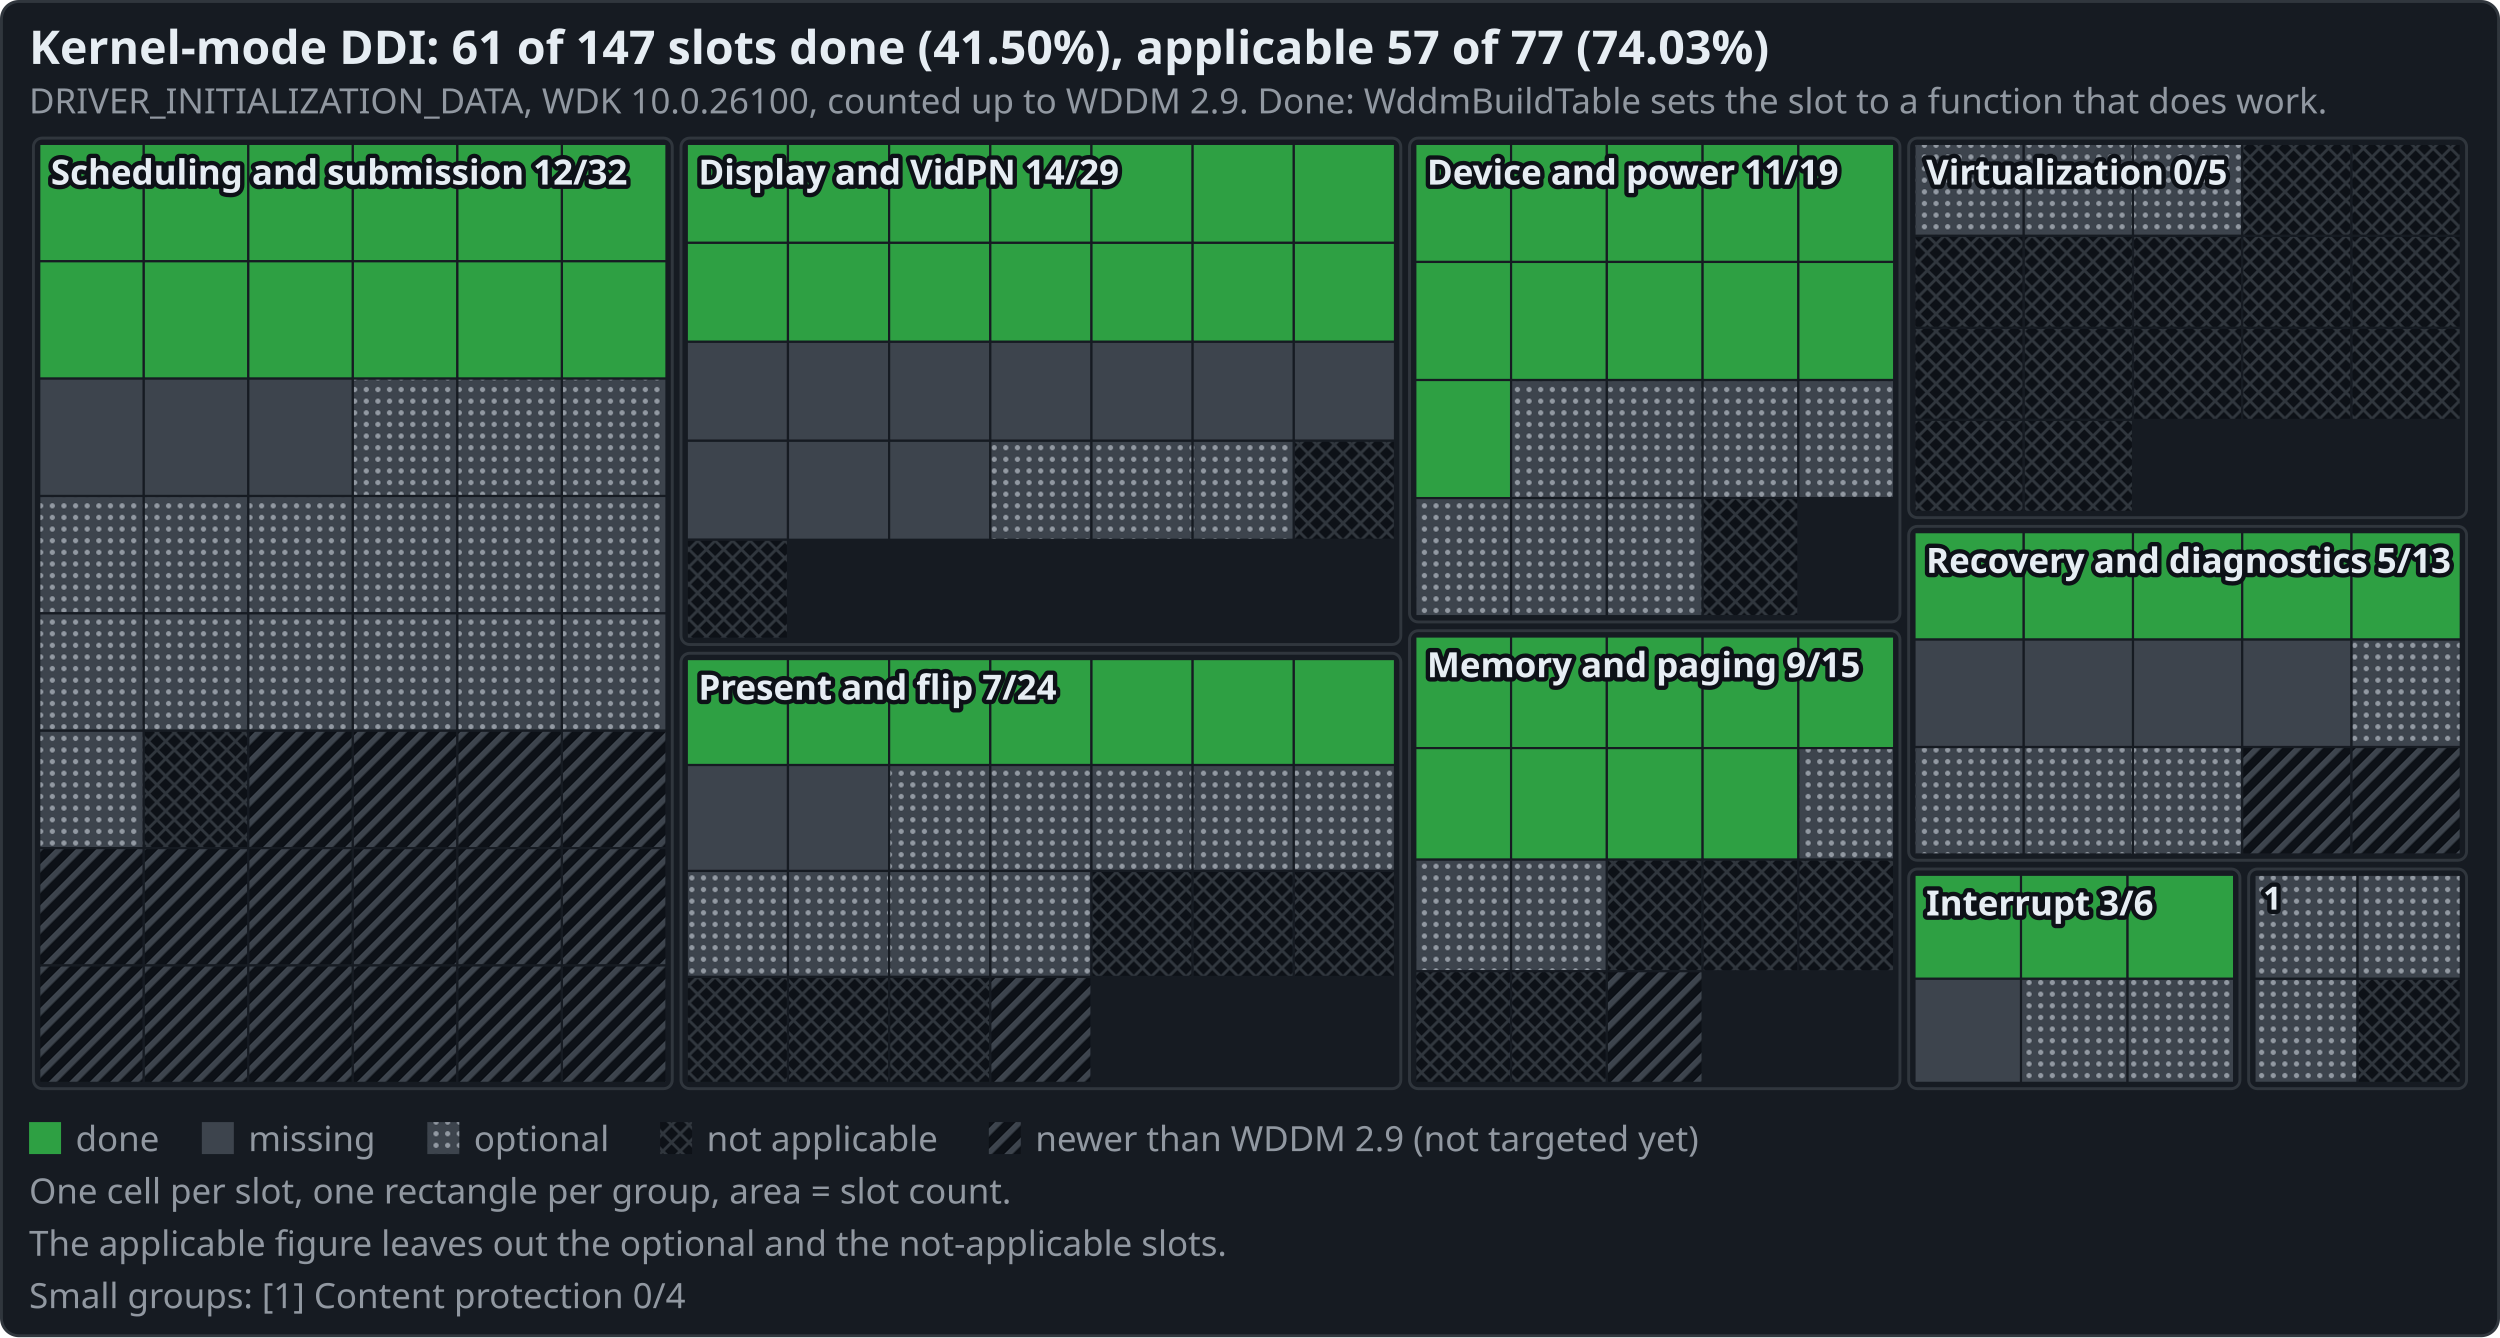
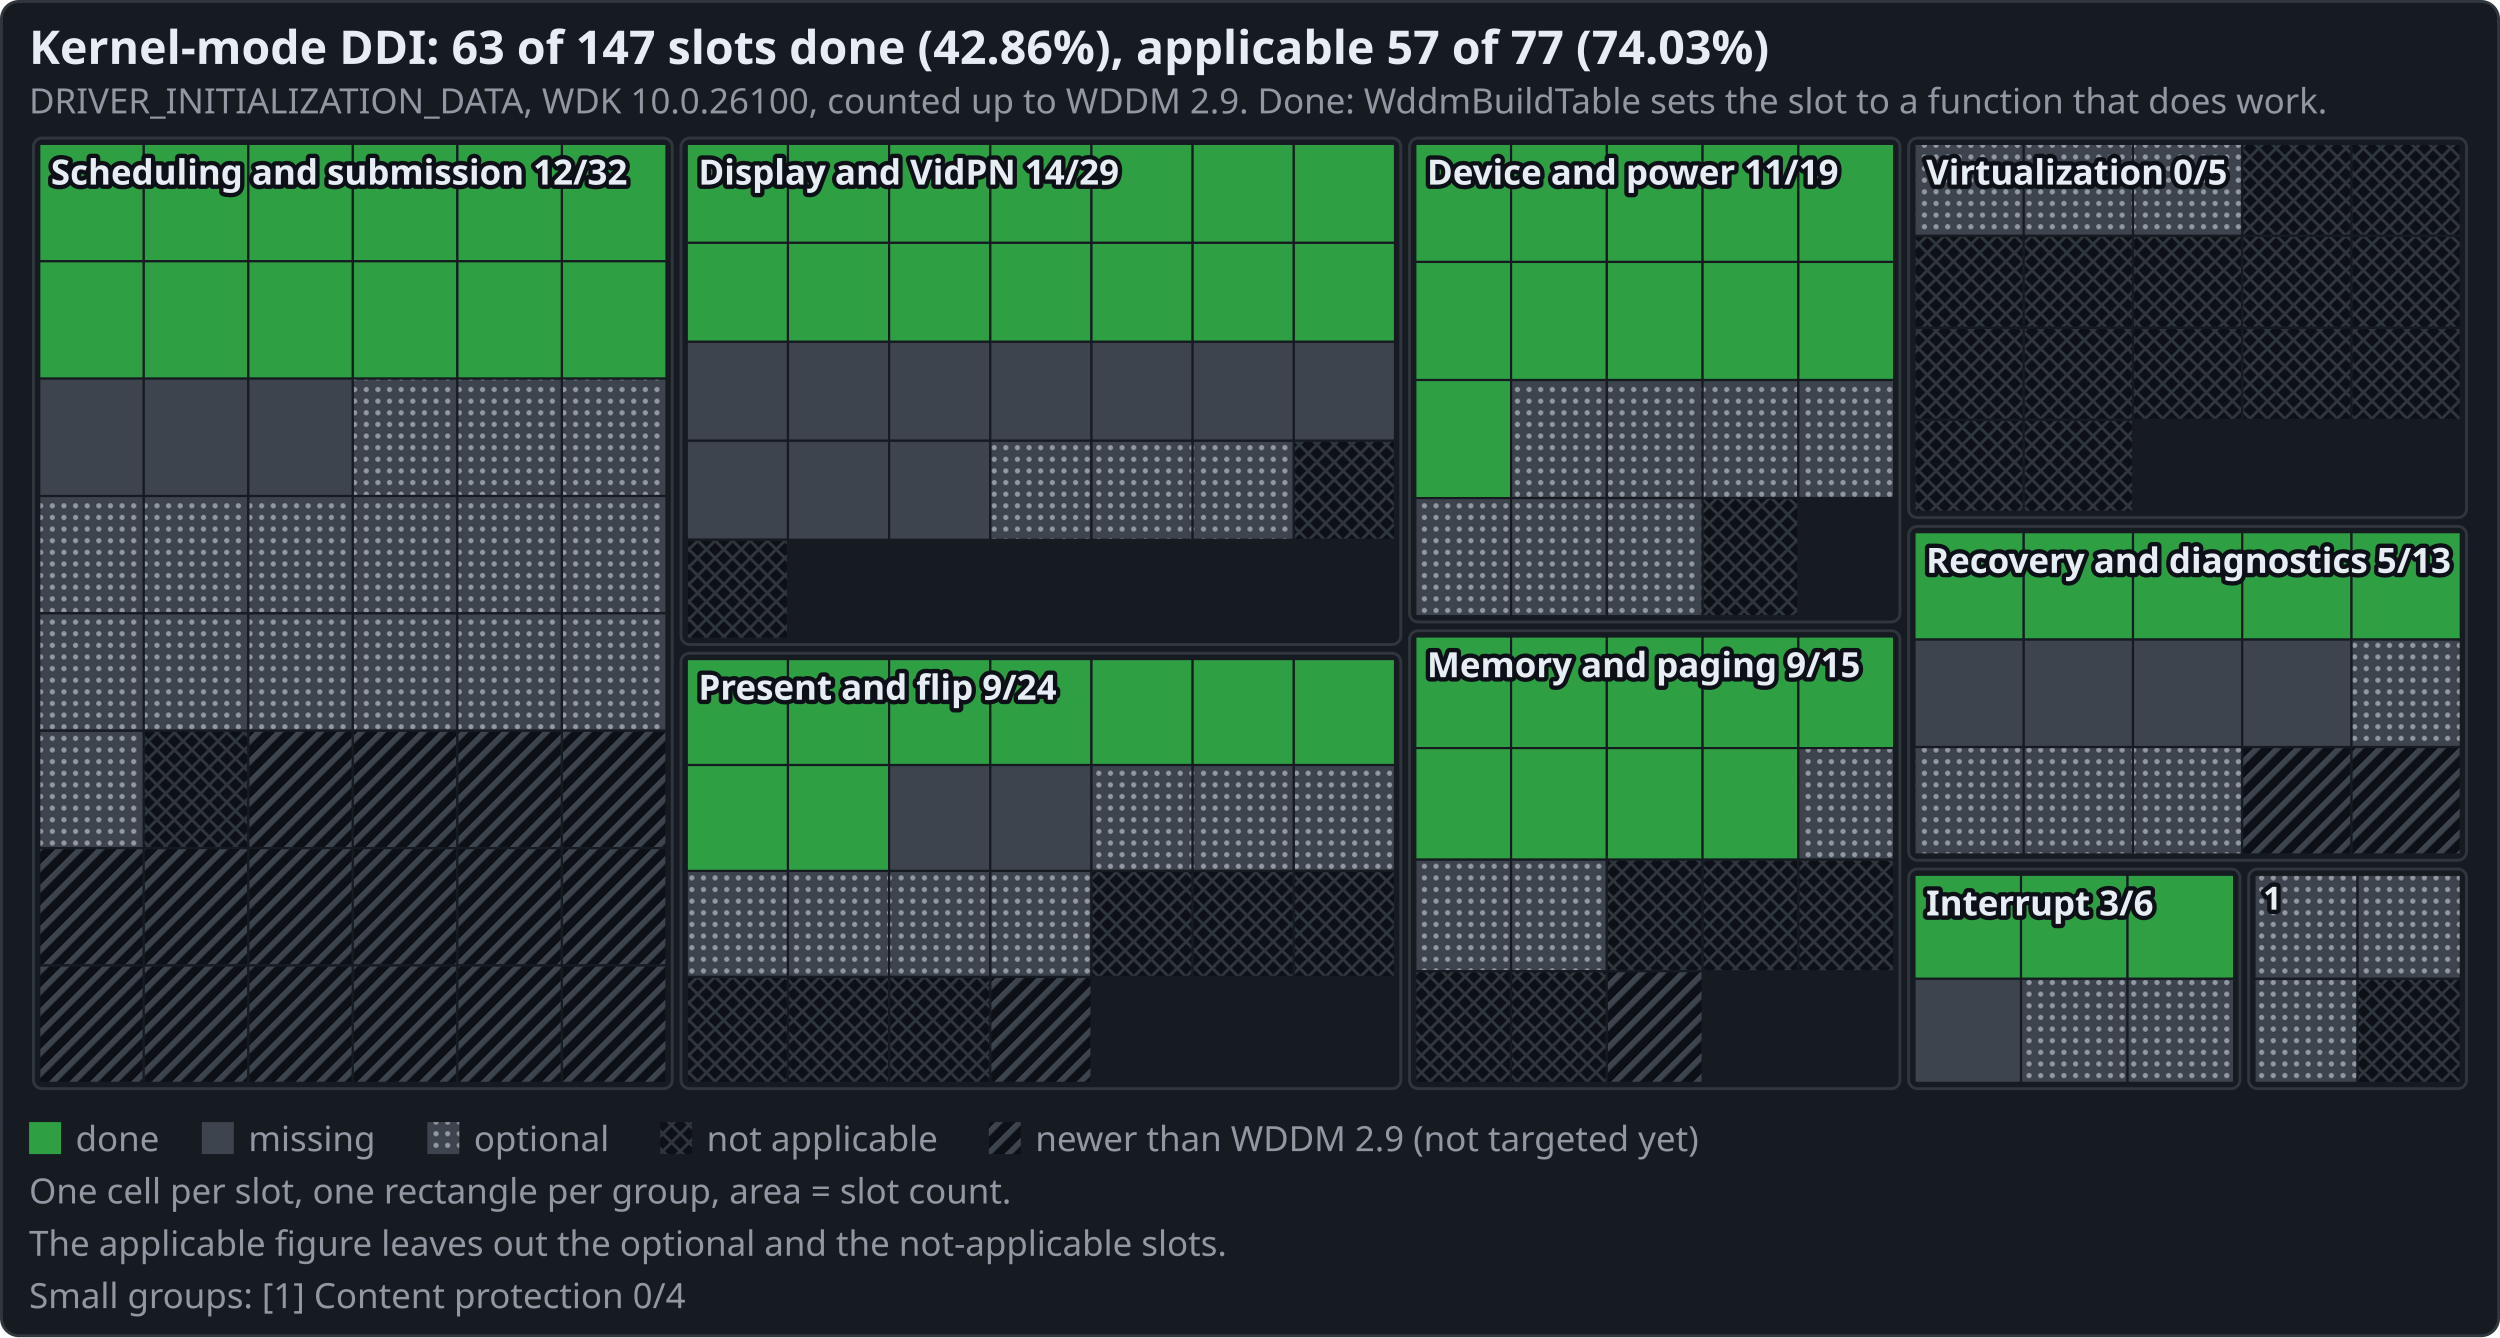
- <svg xmlns="http://www.w3.org/2000/svg" width="860" height="460" viewBox="0 0 860 460" role="img" aria-label="Kernel-mode DDI: 61 of 147 slots done (41.50%), applicable 57 of 77 (74.03%)" font-family="-apple-system,BlinkMacSystemFont,'Segoe UI','Noto Sans',Helvetica,Arial,sans-serif">
+ <svg xmlns="http://www.w3.org/2000/svg" width="860" height="460" viewBox="0 0 860 460" role="img" aria-label="Kernel-mode DDI: 63 of 147 slots done (42.86%), applicable 57 of 77 (74.03%)" font-family="-apple-system,BlinkMacSystemFont,'Segoe UI','Noto Sans',Helvetica,Arial,sans-serif">
  <defs>
    <pattern id="newer" width="5" height="5" patternUnits="userSpaceOnUse" patternTransform="rotate(45)">
      <rect width="5" height="5" fill="#0d1117" />
      <rect width="2" height="5" fill="#3d444d" />
    </pattern>
    <pattern id="optional" width="4" height="4" patternUnits="userSpaceOnUse">
      <rect width="4" height="4" fill="#3d444d" />
      <circle cx="2" cy="2" r="0.9" fill="#9198a1" />
    </pattern>
    <pattern id="na" width="6" height="6" patternUnits="userSpaceOnUse">
      <rect width="6" height="6" fill="#0d1117" />
      <path d="M0 0L6 6M6 0L0 6" stroke="#30363d" stroke-width="1" />
    </pattern>
  </defs>
  <rect x="0.5" y="0.5" width="859" height="459" rx="6" fill="#161b22" stroke="#30363d" />
-   <text x="10" y="22" font-size="16" font-weight="600" fill="#e6edf3">Kernel-mode DDI: 61 of 147 slots done (41.50%), applicable 57 of 77 (74.03%)</text>
+   <text x="10" y="22" font-size="16" font-weight="600" fill="#e6edf3">Kernel-mode DDI: 63 of 147 slots done (42.86%), applicable 57 of 77 (74.03%)</text>
  <text x="10" y="39" font-size="12" fill="#9198a1">DRIVER_INITIALIZATION_DATA, WDK 10.0.26100, counted up to WDDM 2.9. Done: WddmBuildTable sets the slot to a function that does work.</text>
  <rect x="11.5" y="47.5" width="219.76" height="327" rx="3" fill="#161b22" stroke="#30363d" />
  <g>
    <rect x="13.5" y="49.5" width="35.96" height="40.38" fill="#2ea043" stroke="#161b22" stroke-width="0.75" />
    <rect x="49.46" y="49.5" width="35.96" height="40.38" fill="#2ea043" stroke="#161b22" stroke-width="0.75" />
    <rect x="85.42" y="49.5" width="35.96" height="40.38" fill="#2ea043" stroke="#161b22" stroke-width="0.75" />
    <rect x="121.38" y="49.5" width="35.96" height="40.38" fill="#2ea043" stroke="#161b22" stroke-width="0.75" />
    <rect x="157.34" y="49.5" width="35.96" height="40.38" fill="#2ea043" stroke="#161b22" stroke-width="0.75" />
    <rect x="193.3" y="49.5" width="35.96" height="40.38" fill="#2ea043" stroke="#161b22" stroke-width="0.75" />
    <rect x="13.5" y="89.88" width="35.96" height="40.38" fill="#2ea043" stroke="#161b22" stroke-width="0.75" />
    <rect x="49.46" y="89.88" width="35.96" height="40.38" fill="#2ea043" stroke="#161b22" stroke-width="0.75" />
    <rect x="85.42" y="89.88" width="35.96" height="40.38" fill="#2ea043" stroke="#161b22" stroke-width="0.75" />
    <rect x="121.38" y="89.88" width="35.96" height="40.38" fill="#2ea043" stroke="#161b22" stroke-width="0.75" />
    <rect x="157.34" y="89.88" width="35.96" height="40.38" fill="#2ea043" stroke="#161b22" stroke-width="0.75" />
    <rect x="193.3" y="89.88" width="35.96" height="40.38" fill="#2ea043" stroke="#161b22" stroke-width="0.75" />
    <rect x="13.5" y="130.25" width="35.96" height="40.38" fill="#3d444d" stroke="#161b22" stroke-width="0.75" />
    <rect x="49.46" y="130.25" width="35.96" height="40.38" fill="#3d444d" stroke="#161b22" stroke-width="0.75" />
    <rect x="85.42" y="130.25" width="35.96" height="40.38" fill="#3d444d" stroke="#161b22" stroke-width="0.75" />
    <rect x="121.38" y="130.25" width="35.96" height="40.38" fill="url(#optional)" stroke="#161b22" stroke-width="0.75" />
    <rect x="157.34" y="130.25" width="35.96" height="40.38" fill="url(#optional)" stroke="#161b22" stroke-width="0.75" />
    <rect x="193.3" y="130.25" width="35.96" height="40.38" fill="url(#optional)" stroke="#161b22" stroke-width="0.75" />
    <rect x="13.5" y="170.62" width="35.96" height="40.38" fill="url(#optional)" stroke="#161b22" stroke-width="0.75" />
    <rect x="49.46" y="170.62" width="35.96" height="40.38" fill="url(#optional)" stroke="#161b22" stroke-width="0.75" />
    <rect x="85.42" y="170.62" width="35.96" height="40.38" fill="url(#optional)" stroke="#161b22" stroke-width="0.75" />
    <rect x="121.38" y="170.62" width="35.96" height="40.38" fill="url(#optional)" stroke="#161b22" stroke-width="0.75" />
    <rect x="157.34" y="170.62" width="35.96" height="40.38" fill="url(#optional)" stroke="#161b22" stroke-width="0.75" />
    <rect x="193.3" y="170.62" width="35.96" height="40.38" fill="url(#optional)" stroke="#161b22" stroke-width="0.75" />
    <rect x="13.5" y="211" width="35.96" height="40.38" fill="url(#optional)" stroke="#161b22" stroke-width="0.75" />
    <rect x="49.46" y="211" width="35.96" height="40.38" fill="url(#optional)" stroke="#161b22" stroke-width="0.75" />
    <rect x="85.42" y="211" width="35.96" height="40.38" fill="url(#optional)" stroke="#161b22" stroke-width="0.75" />
    <rect x="121.38" y="211" width="35.96" height="40.38" fill="url(#optional)" stroke="#161b22" stroke-width="0.75" />
    <rect x="157.34" y="211" width="35.96" height="40.38" fill="url(#optional)" stroke="#161b22" stroke-width="0.75" />
    <rect x="193.3" y="211" width="35.96" height="40.38" fill="url(#optional)" stroke="#161b22" stroke-width="0.75" />
    <rect x="13.5" y="251.38" width="35.96" height="40.38" fill="url(#optional)" stroke="#161b22" stroke-width="0.75" />
    <rect x="49.46" y="251.38" width="35.96" height="40.38" fill="url(#na)" stroke="#161b22" stroke-width="0.75" />
    <rect x="85.42" y="251.38" width="35.96" height="40.38" fill="url(#newer)" stroke="#161b22" stroke-width="0.75" />
    <rect x="121.38" y="251.38" width="35.96" height="40.38" fill="url(#newer)" stroke="#161b22" stroke-width="0.75" />
    <rect x="157.34" y="251.38" width="35.96" height="40.38" fill="url(#newer)" stroke="#161b22" stroke-width="0.75" />
    <rect x="193.3" y="251.38" width="35.96" height="40.38" fill="url(#newer)" stroke="#161b22" stroke-width="0.75" />
    <rect x="13.5" y="291.75" width="35.96" height="40.38" fill="url(#newer)" stroke="#161b22" stroke-width="0.75" />
    <rect x="49.46" y="291.75" width="35.96" height="40.38" fill="url(#newer)" stroke="#161b22" stroke-width="0.75" />
    <rect x="85.42" y="291.75" width="35.96" height="40.38" fill="url(#newer)" stroke="#161b22" stroke-width="0.75" />
    <rect x="121.38" y="291.75" width="35.96" height="40.38" fill="url(#newer)" stroke="#161b22" stroke-width="0.75" />
    <rect x="157.34" y="291.75" width="35.96" height="40.38" fill="url(#newer)" stroke="#161b22" stroke-width="0.75" />
    <rect x="193.3" y="291.75" width="35.96" height="40.38" fill="url(#newer)" stroke="#161b22" stroke-width="0.75" />
    <rect x="13.5" y="332.12" width="35.96" height="40.38" fill="url(#newer)" stroke="#161b22" stroke-width="0.75" />
    <rect x="49.46" y="332.12" width="35.96" height="40.38" fill="url(#newer)" stroke="#161b22" stroke-width="0.75" />
    <rect x="85.42" y="332.12" width="35.96" height="40.38" fill="url(#newer)" stroke="#161b22" stroke-width="0.75" />
    <rect x="121.38" y="332.12" width="35.96" height="40.38" fill="url(#newer)" stroke="#161b22" stroke-width="0.75" />
    <rect x="157.34" y="332.12" width="35.96" height="40.38" fill="url(#newer)" stroke="#161b22" stroke-width="0.75" />
    <rect x="193.3" y="332.12" width="35.96" height="40.38" fill="url(#newer)" stroke="#161b22" stroke-width="0.75" />
  </g>
  <text x="17.5" y="63.5" font-size="12" font-weight="600" fill="#e6edf3" stroke="#0d1117" stroke-width="3" stroke-linejoin="round" paint-order="stroke">Scheduling and submission 12/32</text>
  <rect x="234.26" y="47.5" width="247.61" height="174.22" rx="3" fill="#161b22" stroke="#30363d" />
  <g>
    <rect x="236.26" y="49.5" width="34.8" height="34.04" fill="#2ea043" stroke="#161b22" stroke-width="0.75" />
    <rect x="271.06" y="49.5" width="34.8" height="34.04" fill="#2ea043" stroke="#161b22" stroke-width="0.75" />
    <rect x="305.86" y="49.5" width="34.8" height="34.04" fill="#2ea043" stroke="#161b22" stroke-width="0.75" />
    <rect x="340.67" y="49.5" width="34.8" height="34.04" fill="#2ea043" stroke="#161b22" stroke-width="0.75" />
    <rect x="375.47" y="49.5" width="34.8" height="34.04" fill="#2ea043" stroke="#161b22" stroke-width="0.75" />
    <rect x="410.27" y="49.5" width="34.8" height="34.04" fill="#2ea043" stroke="#161b22" stroke-width="0.75" />
    <rect x="445.07" y="49.5" width="34.8" height="34.04" fill="#2ea043" stroke="#161b22" stroke-width="0.75" />
    <rect x="236.26" y="83.54" width="34.8" height="34.04" fill="#2ea043" stroke="#161b22" stroke-width="0.75" />
    <rect x="271.06" y="83.54" width="34.8" height="34.04" fill="#2ea043" stroke="#161b22" stroke-width="0.75" />
    <rect x="305.86" y="83.54" width="34.8" height="34.04" fill="#2ea043" stroke="#161b22" stroke-width="0.75" />
    <rect x="340.67" y="83.54" width="34.8" height="34.04" fill="#2ea043" stroke="#161b22" stroke-width="0.75" />
    <rect x="375.47" y="83.54" width="34.8" height="34.04" fill="#2ea043" stroke="#161b22" stroke-width="0.75" />
    <rect x="410.27" y="83.54" width="34.8" height="34.04" fill="#2ea043" stroke="#161b22" stroke-width="0.75" />
    <rect x="445.07" y="83.54" width="34.8" height="34.04" fill="#2ea043" stroke="#161b22" stroke-width="0.75" />
    <rect x="236.26" y="117.59" width="34.8" height="34.04" fill="#3d444d" stroke="#161b22" stroke-width="0.75" />
    <rect x="271.06" y="117.59" width="34.8" height="34.04" fill="#3d444d" stroke="#161b22" stroke-width="0.75" />
    <rect x="305.86" y="117.59" width="34.8" height="34.04" fill="#3d444d" stroke="#161b22" stroke-width="0.75" />
    <rect x="340.67" y="117.59" width="34.8" height="34.04" fill="#3d444d" stroke="#161b22" stroke-width="0.75" />
    <rect x="375.47" y="117.59" width="34.8" height="34.04" fill="#3d444d" stroke="#161b22" stroke-width="0.75" />
    <rect x="410.27" y="117.59" width="34.8" height="34.04" fill="#3d444d" stroke="#161b22" stroke-width="0.75" />
    <rect x="445.07" y="117.59" width="34.8" height="34.04" fill="#3d444d" stroke="#161b22" stroke-width="0.75" />
    <rect x="236.26" y="151.63" width="34.8" height="34.04" fill="#3d444d" stroke="#161b22" stroke-width="0.75" />
    <rect x="271.06" y="151.63" width="34.8" height="34.04" fill="#3d444d" stroke="#161b22" stroke-width="0.75" />
    <rect x="305.86" y="151.63" width="34.8" height="34.04" fill="#3d444d" stroke="#161b22" stroke-width="0.75" />
    <rect x="340.67" y="151.63" width="34.8" height="34.04" fill="url(#optional)" stroke="#161b22" stroke-width="0.75" />
    <rect x="375.47" y="151.63" width="34.8" height="34.04" fill="url(#optional)" stroke="#161b22" stroke-width="0.75" />
    <rect x="410.27" y="151.63" width="34.8" height="34.04" fill="url(#optional)" stroke="#161b22" stroke-width="0.75" />
    <rect x="445.07" y="151.63" width="34.8" height="34.04" fill="url(#na)" stroke="#161b22" stroke-width="0.75" />
    <rect x="236.26" y="185.68" width="34.8" height="34.04" fill="url(#na)" stroke="#161b22" stroke-width="0.75" />
  </g>
  <text x="240.26" y="63.5" font-size="12" font-weight="600" fill="#e6edf3" stroke="#0d1117" stroke-width="3" stroke-linejoin="round" paint-order="stroke">Display and VidPN 14/29</text>
  <rect x="234.26" y="224.72" width="247.61" height="149.78" rx="3" fill="#161b22" stroke="#30363d" />
  <g>
    <rect x="236.26" y="226.72" width="34.8" height="36.44" fill="#2ea043" stroke="#161b22" stroke-width="0.75" />
    <rect x="271.06" y="226.72" width="34.8" height="36.44" fill="#2ea043" stroke="#161b22" stroke-width="0.75" />
    <rect x="305.86" y="226.72" width="34.8" height="36.44" fill="#2ea043" stroke="#161b22" stroke-width="0.75" />
    <rect x="340.67" y="226.72" width="34.8" height="36.44" fill="#2ea043" stroke="#161b22" stroke-width="0.75" />
    <rect x="375.47" y="226.72" width="34.8" height="36.44" fill="#2ea043" stroke="#161b22" stroke-width="0.75" />
    <rect x="410.27" y="226.72" width="34.8" height="36.44" fill="#2ea043" stroke="#161b22" stroke-width="0.75" />
    <rect x="445.07" y="226.72" width="34.8" height="36.44" fill="#2ea043" stroke="#161b22" stroke-width="0.75" />
-     <rect x="236.26" y="263.17" width="34.8" height="36.44" fill="#3d444d" stroke="#161b22" stroke-width="0.75" />
-     <rect x="271.06" y="263.17" width="34.8" height="36.44" fill="#3d444d" stroke="#161b22" stroke-width="0.75" />
-     <rect x="305.86" y="263.17" width="34.8" height="36.44" fill="url(#optional)" stroke="#161b22" stroke-width="0.75" />
-     <rect x="340.67" y="263.17" width="34.8" height="36.44" fill="url(#optional)" stroke="#161b22" stroke-width="0.75" />
+     <rect x="236.26" y="263.17" width="34.8" height="36.44" fill="#2ea043" stroke="#161b22" stroke-width="0.75" />
+     <rect x="271.06" y="263.17" width="34.8" height="36.44" fill="#2ea043" stroke="#161b22" stroke-width="0.75" />
+     <rect x="305.86" y="263.17" width="34.8" height="36.44" fill="#3d444d" stroke="#161b22" stroke-width="0.75" />
+     <rect x="340.67" y="263.17" width="34.8" height="36.44" fill="#3d444d" stroke="#161b22" stroke-width="0.75" />
    <rect x="375.47" y="263.17" width="34.8" height="36.44" fill="url(#optional)" stroke="#161b22" stroke-width="0.75" />
    <rect x="410.27" y="263.17" width="34.8" height="36.44" fill="url(#optional)" stroke="#161b22" stroke-width="0.75" />
    <rect x="445.07" y="263.17" width="34.8" height="36.44" fill="url(#optional)" stroke="#161b22" stroke-width="0.75" />
    <rect x="236.26" y="299.61" width="34.8" height="36.44" fill="url(#optional)" stroke="#161b22" stroke-width="0.75" />
    <rect x="271.06" y="299.61" width="34.8" height="36.44" fill="url(#optional)" stroke="#161b22" stroke-width="0.75" />
    <rect x="305.86" y="299.61" width="34.8" height="36.44" fill="url(#optional)" stroke="#161b22" stroke-width="0.75" />
    <rect x="340.67" y="299.61" width="34.8" height="36.44" fill="url(#optional)" stroke="#161b22" stroke-width="0.75" />
    <rect x="375.47" y="299.61" width="34.8" height="36.44" fill="url(#na)" stroke="#161b22" stroke-width="0.75" />
    <rect x="410.27" y="299.61" width="34.8" height="36.44" fill="url(#na)" stroke="#161b22" stroke-width="0.75" />
    <rect x="445.07" y="299.61" width="34.8" height="36.44" fill="url(#na)" stroke="#161b22" stroke-width="0.75" />
    <rect x="236.26" y="336.06" width="34.8" height="36.44" fill="url(#na)" stroke="#161b22" stroke-width="0.75" />
    <rect x="271.06" y="336.06" width="34.8" height="36.44" fill="url(#na)" stroke="#161b22" stroke-width="0.75" />
    <rect x="305.86" y="336.06" width="34.8" height="36.44" fill="url(#na)" stroke="#161b22" stroke-width="0.75" />
    <rect x="340.67" y="336.06" width="34.8" height="36.44" fill="url(#newer)" stroke="#161b22" stroke-width="0.75" />
  </g>
-   <text x="240.26" y="240.72" font-size="12" font-weight="600" fill="#e6edf3" stroke="#0d1117" stroke-width="3" stroke-linejoin="round" paint-order="stroke">Present and flip 7/24</text>
+   <text x="240.26" y="240.72" font-size="12" font-weight="600" fill="#e6edf3" stroke="#0d1117" stroke-width="3" stroke-linejoin="round" paint-order="stroke">Present and flip 9/24</text>
  <rect x="484.87" y="47.5" width="168.71" height="166.46" rx="3" fill="#161b22" stroke="#30363d" />
  <g>
    <rect x="486.87" y="49.5" width="32.94" height="40.61" fill="#2ea043" stroke="#161b22" stroke-width="0.75" />
    <rect x="519.81" y="49.5" width="32.94" height="40.61" fill="#2ea043" stroke="#161b22" stroke-width="0.75" />
    <rect x="552.76" y="49.5" width="32.94" height="40.61" fill="#2ea043" stroke="#161b22" stroke-width="0.75" />
    <rect x="585.7" y="49.5" width="32.94" height="40.61" fill="#2ea043" stroke="#161b22" stroke-width="0.75" />
    <rect x="618.64" y="49.5" width="32.94" height="40.61" fill="#2ea043" stroke="#161b22" stroke-width="0.75" />
    <rect x="486.87" y="90.11" width="32.94" height="40.61" fill="#2ea043" stroke="#161b22" stroke-width="0.75" />
    <rect x="519.81" y="90.11" width="32.94" height="40.61" fill="#2ea043" stroke="#161b22" stroke-width="0.75" />
    <rect x="552.76" y="90.11" width="32.94" height="40.61" fill="#2ea043" stroke="#161b22" stroke-width="0.75" />
    <rect x="585.7" y="90.11" width="32.94" height="40.61" fill="#2ea043" stroke="#161b22" stroke-width="0.75" />
    <rect x="618.64" y="90.11" width="32.94" height="40.61" fill="#2ea043" stroke="#161b22" stroke-width="0.75" />
    <rect x="486.87" y="130.73" width="32.94" height="40.61" fill="#2ea043" stroke="#161b22" stroke-width="0.75" />
    <rect x="519.81" y="130.73" width="32.94" height="40.61" fill="url(#optional)" stroke="#161b22" stroke-width="0.75" />
    <rect x="552.76" y="130.73" width="32.94" height="40.61" fill="url(#optional)" stroke="#161b22" stroke-width="0.75" />
    <rect x="585.7" y="130.73" width="32.94" height="40.61" fill="url(#optional)" stroke="#161b22" stroke-width="0.75" />
    <rect x="618.64" y="130.73" width="32.94" height="40.61" fill="url(#optional)" stroke="#161b22" stroke-width="0.75" />
    <rect x="486.87" y="171.34" width="32.94" height="40.61" fill="url(#optional)" stroke="#161b22" stroke-width="0.75" />
    <rect x="519.81" y="171.34" width="32.94" height="40.61" fill="url(#optional)" stroke="#161b22" stroke-width="0.75" />
    <rect x="552.76" y="171.34" width="32.94" height="40.61" fill="url(#optional)" stroke="#161b22" stroke-width="0.75" />
    <rect x="585.7" y="171.34" width="32.94" height="40.61" fill="url(#na)" stroke="#161b22" stroke-width="0.75" />
  </g>
  <text x="490.87" y="63.5" font-size="12" font-weight="600" fill="#e6edf3" stroke="#0d1117" stroke-width="3" stroke-linejoin="round" paint-order="stroke">Device and power 11/19</text>
  <rect x="484.87" y="216.96" width="168.71" height="157.54" rx="3" fill="#161b22" stroke="#30363d" />
  <g>
    <rect x="486.87" y="218.96" width="32.94" height="38.39" fill="#2ea043" stroke="#161b22" stroke-width="0.75" />
    <rect x="519.81" y="218.96" width="32.94" height="38.39" fill="#2ea043" stroke="#161b22" stroke-width="0.75" />
    <rect x="552.76" y="218.96" width="32.94" height="38.39" fill="#2ea043" stroke="#161b22" stroke-width="0.75" />
    <rect x="585.7" y="218.96" width="32.94" height="38.39" fill="#2ea043" stroke="#161b22" stroke-width="0.75" />
    <rect x="618.64" y="218.96" width="32.94" height="38.39" fill="#2ea043" stroke="#161b22" stroke-width="0.75" />
    <rect x="486.87" y="257.34" width="32.94" height="38.39" fill="#2ea043" stroke="#161b22" stroke-width="0.75" />
    <rect x="519.81" y="257.34" width="32.94" height="38.39" fill="#2ea043" stroke="#161b22" stroke-width="0.75" />
    <rect x="552.76" y="257.34" width="32.94" height="38.39" fill="#2ea043" stroke="#161b22" stroke-width="0.75" />
    <rect x="585.7" y="257.34" width="32.94" height="38.39" fill="#2ea043" stroke="#161b22" stroke-width="0.75" />
    <rect x="618.64" y="257.34" width="32.94" height="38.39" fill="url(#optional)" stroke="#161b22" stroke-width="0.75" />
    <rect x="486.87" y="295.73" width="32.94" height="38.39" fill="url(#optional)" stroke="#161b22" stroke-width="0.75" />
    <rect x="519.81" y="295.73" width="32.94" height="38.39" fill="url(#optional)" stroke="#161b22" stroke-width="0.75" />
    <rect x="552.76" y="295.73" width="32.94" height="38.39" fill="url(#na)" stroke="#161b22" stroke-width="0.75" />
    <rect x="585.7" y="295.73" width="32.94" height="38.39" fill="url(#na)" stroke="#161b22" stroke-width="0.75" />
    <rect x="618.64" y="295.73" width="32.94" height="38.39" fill="url(#na)" stroke="#161b22" stroke-width="0.75" />
    <rect x="486.87" y="334.11" width="32.94" height="38.39" fill="url(#na)" stroke="#161b22" stroke-width="0.75" />
    <rect x="519.81" y="334.11" width="32.94" height="38.39" fill="url(#na)" stroke="#161b22" stroke-width="0.75" />
    <rect x="552.76" y="334.11" width="32.94" height="38.39" fill="url(#newer)" stroke="#161b22" stroke-width="0.75" />
  </g>
  <text x="490.87" y="232.96" font-size="12" font-weight="600" fill="#e6edf3" stroke="#0d1117" stroke-width="3" stroke-linejoin="round" paint-order="stroke">Memory and paging 9/15</text>
  <rect x="656.58" y="47.5" width="191.92" height="130.57" rx="3" fill="#161b22" stroke="#30363d" />
  <g>
    <rect x="658.58" y="49.5" width="37.58" height="31.64" fill="url(#optional)" stroke="#161b22" stroke-width="0.75" />
    <rect x="696.17" y="49.5" width="37.58" height="31.64" fill="url(#optional)" stroke="#161b22" stroke-width="0.75" />
    <rect x="733.75" y="49.5" width="37.58" height="31.64" fill="url(#optional)" stroke="#161b22" stroke-width="0.75" />
    <rect x="771.33" y="49.5" width="37.58" height="31.64" fill="url(#na)" stroke="#161b22" stroke-width="0.75" />
    <rect x="808.92" y="49.5" width="37.58" height="31.64" fill="url(#na)" stroke="#161b22" stroke-width="0.75" />
    <rect x="658.58" y="81.14" width="37.58" height="31.64" fill="url(#na)" stroke="#161b22" stroke-width="0.75" />
    <rect x="696.17" y="81.14" width="37.58" height="31.64" fill="url(#na)" stroke="#161b22" stroke-width="0.75" />
    <rect x="733.75" y="81.14" width="37.58" height="31.64" fill="url(#na)" stroke="#161b22" stroke-width="0.75" />
    <rect x="771.33" y="81.14" width="37.58" height="31.64" fill="url(#na)" stroke="#161b22" stroke-width="0.75" />
    <rect x="808.92" y="81.14" width="37.58" height="31.64" fill="url(#na)" stroke="#161b22" stroke-width="0.75" />
    <rect x="658.58" y="112.79" width="37.58" height="31.64" fill="url(#na)" stroke="#161b22" stroke-width="0.75" />
    <rect x="696.17" y="112.79" width="37.58" height="31.64" fill="url(#na)" stroke="#161b22" stroke-width="0.75" />
    <rect x="733.75" y="112.79" width="37.58" height="31.64" fill="url(#na)" stroke="#161b22" stroke-width="0.75" />
    <rect x="771.33" y="112.79" width="37.58" height="31.64" fill="url(#na)" stroke="#161b22" stroke-width="0.75" />
    <rect x="808.92" y="112.79" width="37.58" height="31.64" fill="url(#na)" stroke="#161b22" stroke-width="0.75" />
    <rect x="658.58" y="144.43" width="37.58" height="31.64" fill="url(#na)" stroke="#161b22" stroke-width="0.75" />
    <rect x="696.17" y="144.43" width="37.58" height="31.64" fill="url(#na)" stroke="#161b22" stroke-width="0.75" />
  </g>
  <text x="662.58" y="63.5" font-size="12" font-weight="600" fill="#e6edf3" stroke="#0d1117" stroke-width="3" stroke-linejoin="round" paint-order="stroke">Virtualization 0/5</text>
  <rect x="656.58" y="181.07" width="191.92" height="114.86" rx="3" fill="#161b22" stroke="#30363d" />
  <g>
    <rect x="658.58" y="183.07" width="37.58" height="36.95" fill="#2ea043" stroke="#161b22" stroke-width="0.75" />
    <rect x="696.17" y="183.07" width="37.58" height="36.95" fill="#2ea043" stroke="#161b22" stroke-width="0.75" />
    <rect x="733.75" y="183.07" width="37.58" height="36.95" fill="#2ea043" stroke="#161b22" stroke-width="0.75" />
    <rect x="771.33" y="183.07" width="37.58" height="36.95" fill="#2ea043" stroke="#161b22" stroke-width="0.75" />
    <rect x="808.92" y="183.07" width="37.58" height="36.95" fill="#2ea043" stroke="#161b22" stroke-width="0.75" />
    <rect x="658.58" y="220.02" width="37.58" height="36.95" fill="#3d444d" stroke="#161b22" stroke-width="0.75" />
    <rect x="696.17" y="220.02" width="37.58" height="36.95" fill="#3d444d" stroke="#161b22" stroke-width="0.75" />
    <rect x="733.75" y="220.02" width="37.58" height="36.95" fill="#3d444d" stroke="#161b22" stroke-width="0.75" />
    <rect x="771.33" y="220.02" width="37.58" height="36.95" fill="#3d444d" stroke="#161b22" stroke-width="0.75" />
    <rect x="808.92" y="220.02" width="37.58" height="36.95" fill="url(#optional)" stroke="#161b22" stroke-width="0.75" />
    <rect x="658.58" y="256.98" width="37.58" height="36.95" fill="url(#optional)" stroke="#161b22" stroke-width="0.75" />
    <rect x="696.17" y="256.98" width="37.58" height="36.95" fill="url(#optional)" stroke="#161b22" stroke-width="0.75" />
    <rect x="733.75" y="256.98" width="37.58" height="36.95" fill="url(#optional)" stroke="#161b22" stroke-width="0.75" />
    <rect x="771.33" y="256.98" width="37.58" height="36.95" fill="url(#newer)" stroke="#161b22" stroke-width="0.75" />
    <rect x="808.92" y="256.98" width="37.58" height="36.95" fill="url(#newer)" stroke="#161b22" stroke-width="0.75" />
  </g>
  <text x="662.58" y="197.07" font-size="12" font-weight="600" fill="#e6edf3" stroke="#0d1117" stroke-width="3" stroke-linejoin="round" paint-order="stroke">Recovery and diagnostics 5/13</text>
  <rect x="656.58" y="298.93" width="113.95" height="75.57" rx="3" fill="#161b22" stroke="#30363d" />
  <g>
    <rect x="658.58" y="300.93" width="36.65" height="35.79" fill="#2ea043" stroke="#161b22" stroke-width="0.75" />
    <rect x="695.23" y="300.93" width="36.65" height="35.79" fill="#2ea043" stroke="#161b22" stroke-width="0.75" />
    <rect x="731.88" y="300.93" width="36.65" height="35.79" fill="#2ea043" stroke="#161b22" stroke-width="0.75" />
    <rect x="658.58" y="336.71" width="36.65" height="35.79" fill="#3d444d" stroke="#161b22" stroke-width="0.75" />
    <rect x="695.23" y="336.71" width="36.65" height="35.79" fill="url(#optional)" stroke="#161b22" stroke-width="0.75" />
    <rect x="731.88" y="336.71" width="36.65" height="35.79" fill="url(#optional)" stroke="#161b22" stroke-width="0.75" />
  </g>
  <text x="662.58" y="314.93" font-size="12" font-weight="600" fill="#e6edf3" stroke="#0d1117" stroke-width="3" stroke-linejoin="round" paint-order="stroke">Interrupt 3/6</text>
  <rect x="773.53" y="298.93" width="74.97" height="75.57" rx="3" fill="#161b22" stroke="#30363d" />
  <g>
    <rect x="775.53" y="300.93" width="35.48" height="35.79" fill="url(#optional)" stroke="#161b22" stroke-width="0.75" />
    <rect x="811.02" y="300.93" width="35.48" height="35.79" fill="url(#optional)" stroke="#161b22" stroke-width="0.75" />
    <rect x="775.53" y="336.71" width="35.48" height="35.79" fill="url(#optional)" stroke="#161b22" stroke-width="0.75" />
    <rect x="811.02" y="336.71" width="35.48" height="35.79" fill="url(#na)" stroke="#161b22" stroke-width="0.75" />
  </g>
  <text x="778.53" y="312.93" font-size="11" font-weight="600" fill="#e6edf3" stroke="#0d1117" stroke-width="3" stroke-linejoin="round" paint-order="stroke">1</text>
  <rect x="10" y="386" width="11" height="11" fill="#2ea043" />
  <text x="26" y="396" font-size="12" fill="#9198a1">done</text>
  <rect x="69.44" y="386" width="11" height="11" fill="#3d444d" />
  <text x="85.44" y="396" font-size="12" fill="#9198a1">missing</text>
  <rect x="147" y="386" width="11" height="11" fill="url(#optional)" />
  <text x="163" y="396" font-size="12" fill="#9198a1">optional</text>
  <rect x="227.08" y="386" width="11" height="11" fill="url(#na)" />
  <text x="243.08" y="396" font-size="12" fill="#9198a1">not applicable</text>
  <rect x="340.16" y="386" width="11" height="11" fill="url(#newer)" />
  <text x="356.16" y="396" font-size="12" fill="#9198a1">newer than WDDM 2.9 (not targeted yet)</text>
  <text x="10" y="414" font-size="12" fill="#9198a1">One cell per slot, one rectangle per group, area = slot count.</text>
  <text x="10" y="432" font-size="12" fill="#9198a1">The applicable figure leaves out the optional and the not-applicable slots.</text>
  <text x="10" y="450" font-size="12" fill="#9198a1">Small groups: [1] Content protection 0/4</text>
</svg>
